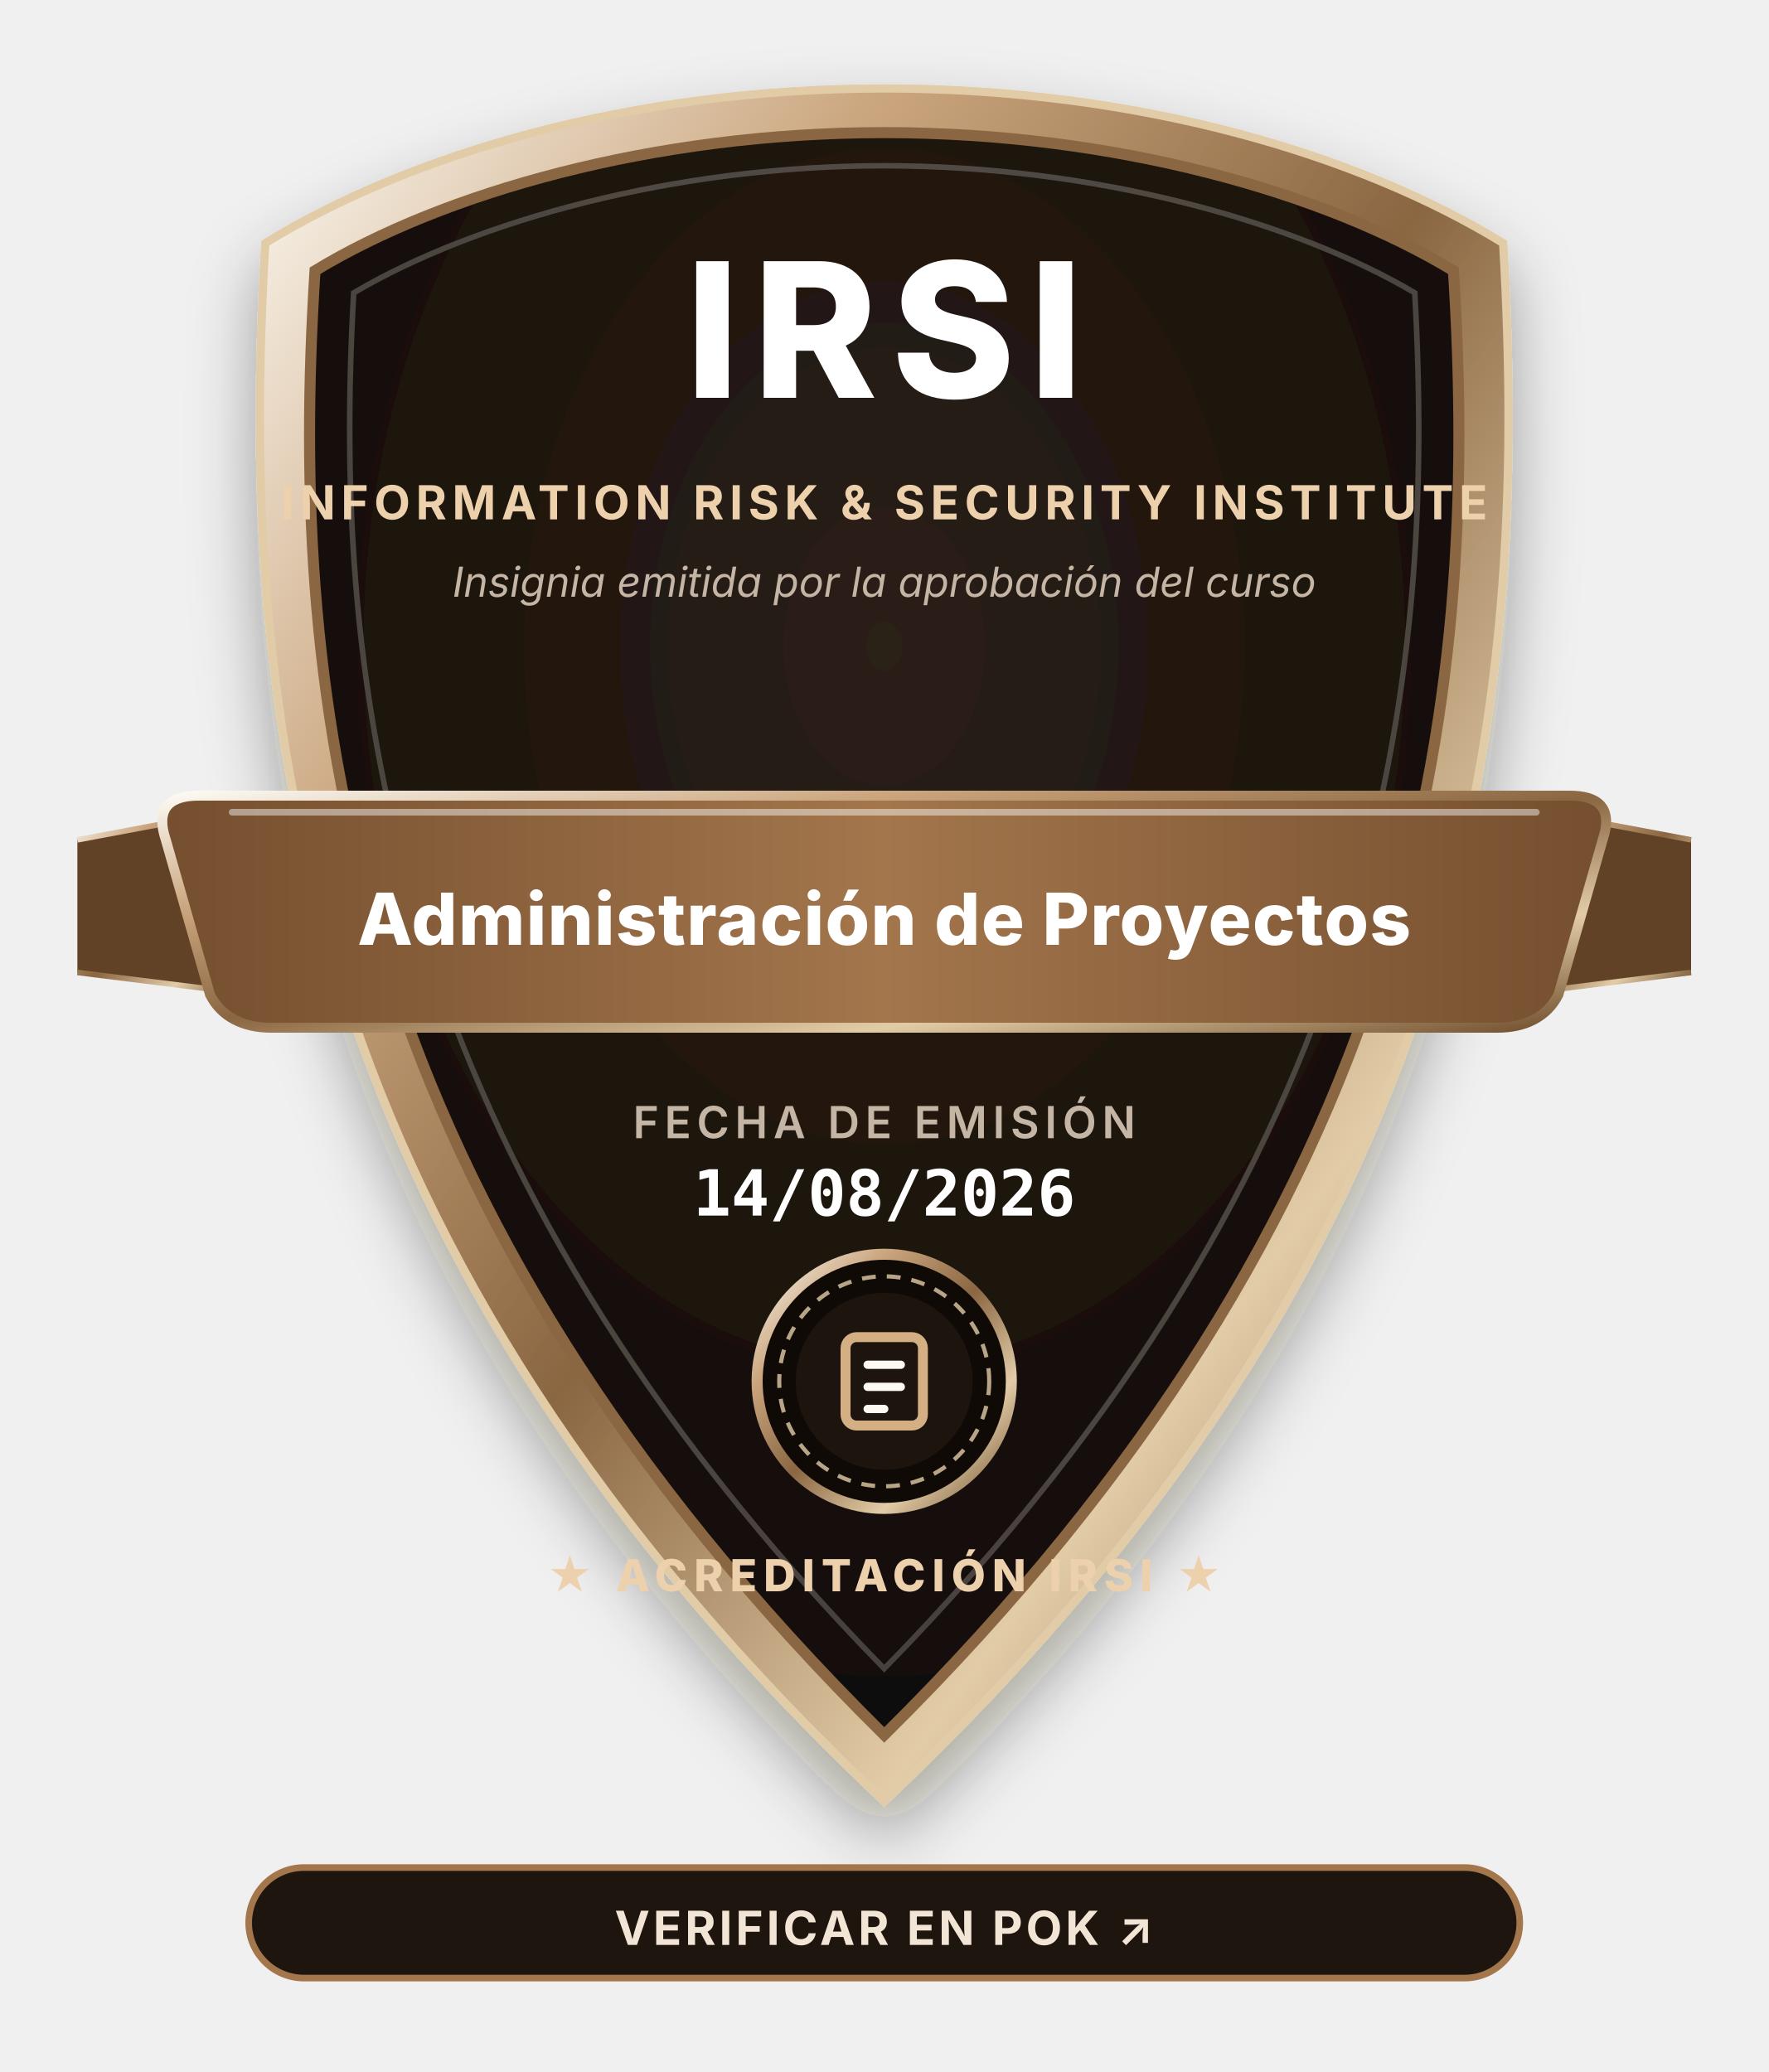
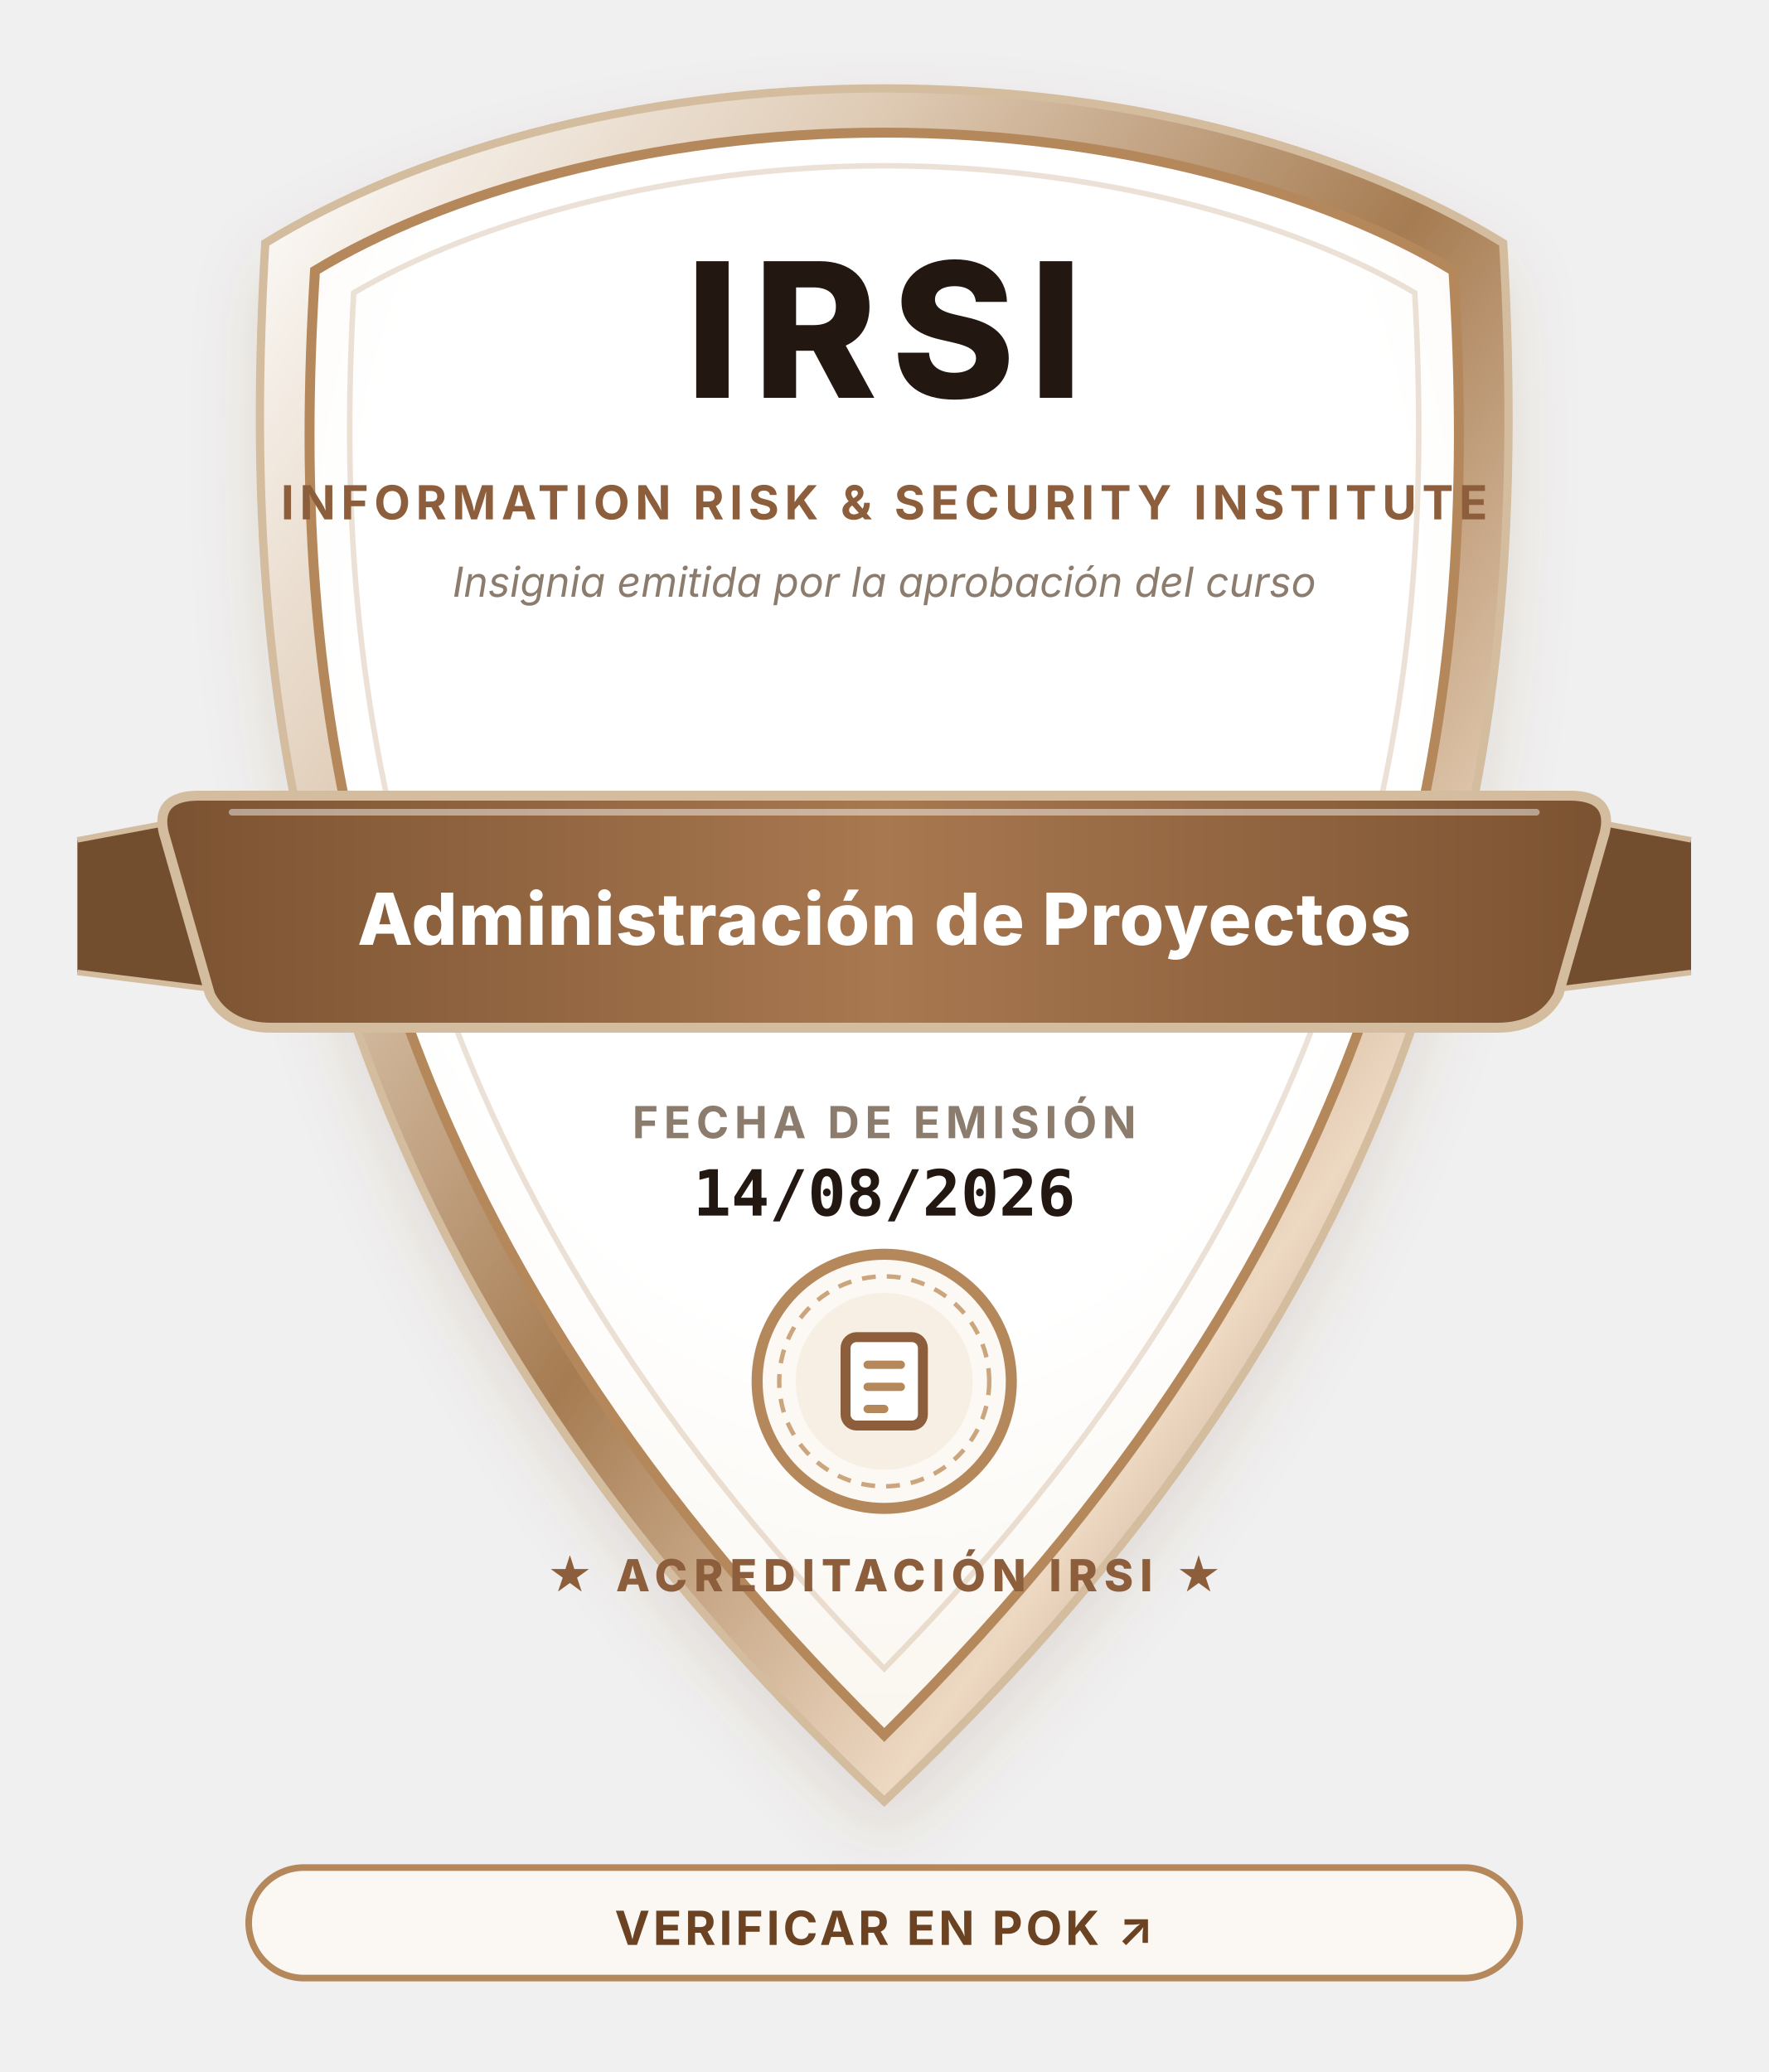
<svg xmlns="http://www.w3.org/2000/svg" viewBox="0 0 320 375" width="320" height="375">
  <defs>
    <linearGradient id="goldGrad_badge_administracion_proyectos" x1="0%" y1="0%" x2="100%" y2="100%">
-       <stop offset="0%" stop-color="#fcf9f2" />
-       <stop offset="25%" stop-color="#caa57d" />
-       <stop offset="50%" stop-color="#8a6642" />
-       <stop offset="75%" stop-color="#e2cca7" />
-       <stop offset="100%" stop-color="#6e4b29" />
+       <stop offset="0%" stop-color="#ffffff" />
+       <stop offset="25%" stop-color="#dfcbb5" />
+       <stop offset="50%" stop-color="#a67c52" />
+       <stop offset="75%" stop-color="#edd8c2" />
+       <stop offset="100%" stop-color="#8c5e3c" />
    </linearGradient>
-     <radialGradient id="shieldBg_badge_administracion_proyectos" cx="50%" cy="32%" r="68%">
-       <stop offset="0%" stop-color="#2c2017" />
-       <stop offset="55%" stop-color="#1d140e" />
-       <stop offset="100%" stop-color="#100a07" />
+     <radialGradient id="shieldBg_badge_administracion_proyectos" cx="50%" cy="30%" r="70%">
+       <stop offset="0%" stop-color="#ffffff" />
+       <stop offset="65%" stop-color="#ffffff" />
+       <stop offset="100%" stop-color="#faf6ef" />
    </radialGradient>
    <linearGradient id="ribbonGrad_badge_administracion_proyectos" x1="0%" y1="0%" x2="100%" y2="0%">
-       <stop offset="0%" stop-color="#754f2f" />
-       <stop offset="50%" stop-color="#a3764c" />
-       <stop offset="100%" stop-color="#754f2f" />
+       <stop offset="0%" stop-color="#7c5332" />
+       <stop offset="50%" stop-color="#a87850" />
+       <stop offset="100%" stop-color="#7c5332" />
    </linearGradient>
    <filter id="shadow_badge_administracion_proyectos" x="-10%" y="-10%" width="120%" height="125%">
-       <feDropShadow dx="0" dy="6" stdDeviation="6" flood-color="#1f140e" flood-opacity="0.35" />
+       <feDropShadow dx="0" dy="6" stdDeviation="6" flood-color="#7a5538" flood-opacity="0.14" />
    </filter>
  </defs>
  <g filter="url(#shadow_badge_administracion_proyectos)">
-     <path d="M160,16 C206,16 246,28 272,44 C277,130 266,226 160,326 C54,226 43,130 48,44 C74,28 114,16 160,16 Z" fill="url(#goldGrad_badge_administracion_proyectos)" stroke="#e2cca7" stroke-width="1.5" />
-     <path d="M160,24 C202,24 240,35 263,49 C268,128 257,218 160,314 C63,218 52,128 57,49 C80,35 118,24 160,24 Z" fill="url(#shieldBg_badge_administracion_proyectos)" stroke="#8a6642" stroke-width="2" />
-     <path d="M160,30 C198,30 234,40 256,53 C260,124 250,210 160,302 C70,210 60,124 64,53 C86,40 122,30 160,30 Z" fill="none" stroke="rgba(255,255,255,0.22)" stroke-width="1" />
+     <path d="M160,16 C206,16 246,28 272,44 C277,130 266,226 160,326 C54,226 43,130 48,44 C74,28 114,16 160,16 Z" fill="url(#goldGrad_badge_administracion_proyectos)" stroke="#d4bc9f" stroke-width="1.5" />
+     <path d="M160,24 C202,24 240,35 263,49 C268,128 257,218 160,314 C63,218 52,128 57,49 C80,35 118,24 160,24 Z" fill="url(#shieldBg_badge_administracion_proyectos)" stroke="#b5885c" stroke-width="1.8" />
+     <path d="M160,30 C198,30 234,40 256,53 C260,124 250,210 160,302 C70,210 60,124 64,53 C86,40 122,30 160,30 Z" fill="none" stroke="rgba(181, 136, 92, 0.25)" stroke-width="1" />
  </g>
  <g transform="translate(160, 72)" text-anchor="middle">
-     <text y="0" font-family="'Plus Jakarta Sans', system-ui, -apple-system, sans-serif" font-size="34" font-weight="800" fill="#ffffff" letter-spacing="2.5">IRSI</text>
-     <line x1="-54" y1="10" x2="54" y2="10" stroke="url(#goldGrad_badge_administracion_proyectos)" stroke-width="1.5" stroke-linecap="round" />
-     <text y="22" font-family="'Plus Jakarta Sans', system-ui, -apple-system, sans-serif" font-size="8.5" font-weight="700" fill="#edd0ac" letter-spacing="1">INFORMATION RISK &amp; SECURITY INSTITUTE</text>
-     <text y="36" font-family="'Plus Jakarta Sans', system-ui, -apple-system, sans-serif" font-size="7.5" font-style="italic" fill="#c4b5a5">Insignia emitida por la aprobación del curso</text>
+     <text y="0" font-family="'Plus Jakarta Sans', system-ui, -apple-system, sans-serif" font-size="34" font-weight="800" fill="#231811" letter-spacing="2.5">IRSI</text>
+     <line x1="-54" y1="10" x2="54" y2="10" stroke="url(#goldGrad_badge_administracion_proyectos)" stroke-width="1.8" stroke-linecap="round" />
+     <text y="22" font-family="'Plus Jakarta Sans', system-ui, -apple-system, sans-serif" font-size="8.5" font-weight="700" fill="#8c5e3c" letter-spacing="1">INFORMATION RISK &amp; SECURITY INSTITUTE</text>
+     <text y="36" font-family="'Plus Jakarta Sans', system-ui, -apple-system, sans-serif" font-size="7.5" font-style="italic" fill="#8c7c6e">Insignia emitida por la aprobación del curso</text>
  </g>
  <g transform="translate(0, 134)">
-     <polygon points="22,38 46,12 46,46" fill="#100a07" opacity="0.8" />
-     <polygon points="14,18 46,12 46,46 14,42" fill="#754f2f" filter="brightness(0.7)" />
-     <polyline points="14,18 46,12 46,46 14,42" fill="none" stroke="url(#goldGrad_badge_administracion_proyectos)" stroke-width="1" />
-     <polygon points="298,38 274,12 274,46" fill="#100a07" opacity="0.8" />
-     <polygon points="306,18 274,12 274,46 306,42" fill="#754f2f" filter="brightness(0.7)" />
-     <polyline points="306,18 274,12 274,46 306,42" fill="none" stroke="url(#goldGrad_badge_administracion_proyectos)" stroke-width="1" />
-     <path d="M36,10 L284,10 C289,10 292,12 290,18 L282,46 C280,50 276,52 271,52 L49,52 C44,52 40,50 38,46 L30,18 C28,12 31,10 36,10 Z" fill="url(#ribbonGrad_badge_administracion_proyectos)" stroke="url(#goldGrad_badge_administracion_proyectos)" stroke-width="1.8" />
+     <polygon points="22,38 46,12 46,46" fill="#4d321d" opacity="0.6" />
+     <polygon points="14,18 46,12 46,46 14,42" fill="#7c5332" filter="brightness(0.85)" />
+     <polyline points="14,18 46,12 46,46 14,42" fill="none" stroke="#d4bc9f" stroke-width="1" />
+     <polygon points="298,38 274,12 274,46" fill="#4d321d" opacity="0.6" />
+     <polygon points="306,18 274,12 274,46 306,42" fill="#7c5332" filter="brightness(0.85)" />
+     <polyline points="306,18 274,12 274,46 306,42" fill="none" stroke="#d4bc9f" stroke-width="1" />
+     <path d="M36,10 L284,10 C289,10 292,12 290,18 L282,46 C280,50 276,52 271,52 L49,52 C44,52 40,50 38,46 L30,18 C28,12 31,10 36,10 Z" fill="url(#ribbonGrad_badge_administracion_proyectos)" stroke="#d4bc9f" stroke-width="1.8" />
    <line x1="42" y1="13" x2="278" y2="13" stroke="rgba(255,255,255,0.45)" stroke-width="1.2" stroke-linecap="round" />
    <text x="160" y="37" text-anchor="middle" font-family="'Plus Jakarta Sans', system-ui, -apple-system, sans-serif" font-size="13" font-weight="800" fill="#ffffff" letter-spacing="0.2">Administración de Proyectos</text>
  </g>
  <g transform="translate(160, 206)" text-anchor="middle">
-     <text y="0" font-family="'Plus Jakarta Sans', system-ui, -apple-system, sans-serif" font-size="8" font-weight="600" fill="#c4b5a5" letter-spacing="1">FECHA DE EMISIÓN</text>
-     <text y="14" font-family="'JetBrains Mono', monospace" font-size="11.5" font-weight="700" fill="#ffffff">14/08/2026</text>
+     <text y="0" font-family="'Plus Jakarta Sans', system-ui, -apple-system, sans-serif" font-size="8" font-weight="700" fill="#8c7c6e" letter-spacing="1">FECHA DE EMISIÓN</text>
+     <text y="14" font-family="'JetBrains Mono', monospace" font-size="11.5" font-weight="700" fill="#231811">14/08/2026</text>
    <g transform="translate(0, 44)">
-       <circle cx="0" cy="0" r="23" fill="#100a07" stroke="url(#goldGrad_badge_administracion_proyectos)" stroke-width="2" />
-       <circle cx="0" cy="0" r="19" fill="none" stroke="#e2cca7" stroke-width="0.75" stroke-dasharray="2.5,2" opacity="0.8" />
-       <circle cx="0" cy="0" r="16" fill="#1d140e" />
-       <rect x="-7" y="-8" width="14" height="16" rx="2" fill="none" stroke="#d4af83" stroke-width="1.8" />
-       <line x1="-3" y1="-3" x2="3" y2="-3" stroke="#fcf9f2" stroke-width="1.5" stroke-linecap="round" />
-       <line x1="-3" y1="1" x2="3" y2="1" stroke="#fcf9f2" stroke-width="1.5" stroke-linecap="round" />
-       <line x1="-3" y1="5" x2="0" y2="5" stroke="#fcf9f2" stroke-width="1.5" stroke-linecap="round" />
+       <circle cx="0" cy="0" r="23" fill="#fcf8f3" stroke="#b5885c" stroke-width="2" />
+       <circle cx="0" cy="0" r="19" fill="none" stroke="#caa57d" stroke-width="0.8" stroke-dasharray="2.5,2" />
+       <circle cx="0" cy="0" r="16" fill="#f7efe4" />
+       <rect x="-7" y="-8" width="14" height="16" rx="2" fill="#ffffff" stroke="#8c5e3c" stroke-width="1.8" />
+       <line x1="-3" y1="-3" x2="3" y2="-3" stroke="#b5885c" stroke-width="1.5" stroke-linecap="round" />
+       <line x1="-3" y1="1" x2="3" y2="1" stroke="#b5885c" stroke-width="1.5" stroke-linecap="round" />
+       <line x1="-3" y1="5" x2="0" y2="5" stroke="#b5885c" stroke-width="1.5" stroke-linecap="round" />
    </g>
-     <text y="82" font-family="'Plus Jakarta Sans', system-ui, -apple-system, sans-serif" font-size="8" font-weight="800" fill="#edd0ac" letter-spacing="1.2">★ ACREDITACIÓN IRSI ★</text>
+     <text y="82" font-family="'Plus Jakarta Sans', system-ui, -apple-system, sans-serif" font-size="8" font-weight="800" fill="#8c5e3c" letter-spacing="1.2">★ ACREDITACIÓN IRSI ★</text>
  </g>
  <g transform="translate(160, 348)">
-     <rect x="-115" y="-10" width="230" height="20" rx="10" fill="#1f150f" stroke="#a3764c" stroke-width="1.2" />
-     <text text-anchor="middle" y="4" font-family="'Plus Jakarta Sans', system-ui, -apple-system, sans-serif" font-size="8.5" font-weight="700" fill="#f3e5d5" letter-spacing="0.6">VERIFICAR EN POK ↗</text>
+     <rect x="-115" y="-10" width="230" height="20" rx="10" fill="#fbf7f2" stroke="#b5885c" stroke-width="1.2" />
+     <text text-anchor="middle" y="4" font-family="'Plus Jakarta Sans', system-ui, -apple-system, sans-serif" font-size="8.5" font-weight="700" fill="#6b4322" letter-spacing="0.6">VERIFICAR EN POK ↗</text>
  </g>
</svg>
